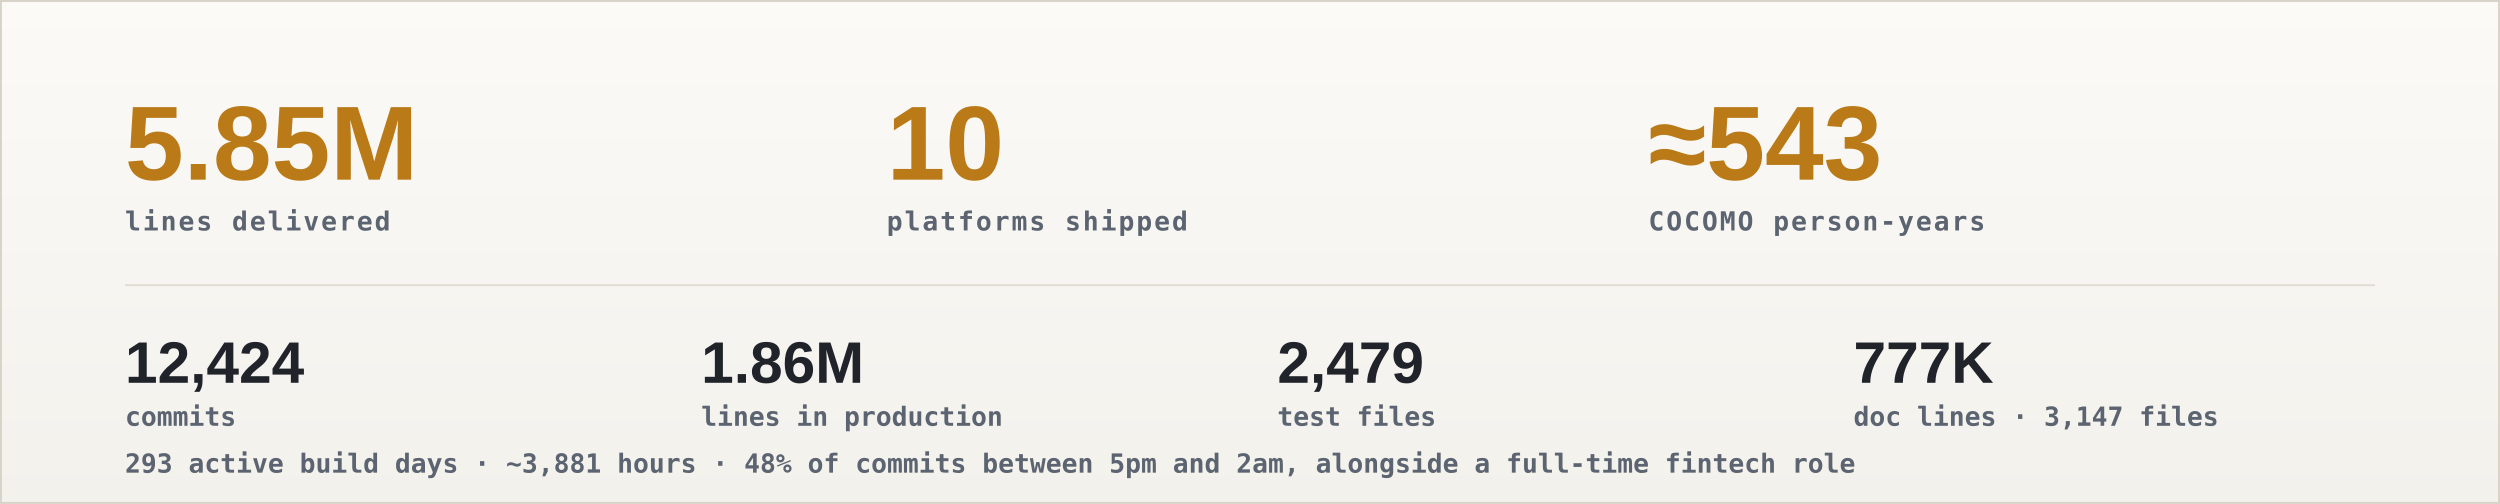
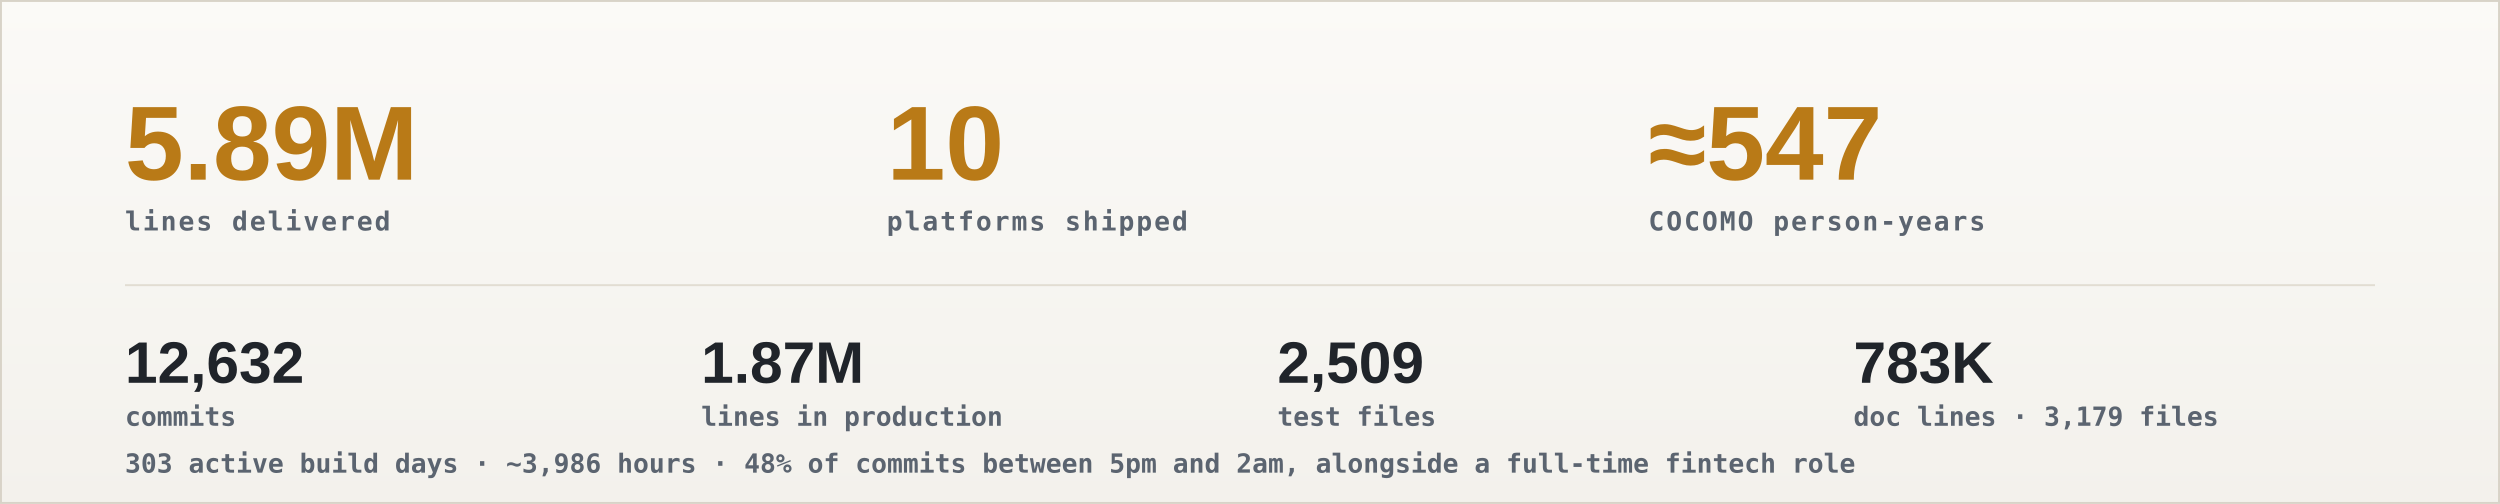
- <svg xmlns="http://www.w3.org/2000/svg" width="1280" height="258" viewBox="0 0 1280 258" role="img" aria-label="5.85M lines delivered, 10 platforms shipped, about 543 COCOMO person-years. 12,424 commits, 1.86M lines in production, 2,479 test files, 777K doc lines. 293 active days, about 3,881 hours, 48 percent between 5pm and 2am">
+ <svg xmlns="http://www.w3.org/2000/svg" width="1280" height="258" viewBox="0 0 1280 258" role="img" aria-label="5.89M lines delivered, 10 platforms shipped, about 547 COCOMO person-years. 12,632 commits, 1.87M lines in production, 2,509 test files, 783K doc lines. 303 active days, about 3,986 hours, 48 percent between 5pm and 2am">
  <defs>
    <linearGradient id="g" x1="0" y1="0" x2="0" y2="1">
      <stop offset="0" stop-color="#fbfaf7" />
      <stop offset="1" stop-color="#f3f1ec" />
    </linearGradient>
  </defs>
  <rect width="1280" height="258" fill="url(#g)" />
  <rect x="0.5" y="0.5" width="1279" height="257" fill="none" stroke="#d8d3c8" />
-   <text x="64" y="92" font-family="Avenir Next, Helvetica Neue, Arial, sans-serif" font-size="54" font-weight="700" fill="#b97a17">5.85M</text>
+   <text x="64" y="92" font-family="Avenir Next, Helvetica Neue, Arial, sans-serif" font-size="54" font-weight="700" fill="#b97a17">5.89M</text>
  <text x="64" y="118" font-family="SF Mono, Menlo, Consolas, monospace" font-size="13.5" font-weight="600" letter-spacing="1" fill="#5b6470">lines delivered</text>
  <text x="454" y="92" font-family="Avenir Next, Helvetica Neue, Arial, sans-serif" font-size="54" font-weight="700" fill="#b97a17">10</text>
  <text x="454" y="118" font-family="SF Mono, Menlo, Consolas, monospace" font-size="13.5" font-weight="600" letter-spacing="1" fill="#5b6470">platforms shipped</text>
-   <text x="844" y="92" font-family="Avenir Next, Helvetica Neue, Arial, sans-serif" font-size="54" font-weight="700" fill="#b97a17">≈543</text>
+   <text x="844" y="92" font-family="Avenir Next, Helvetica Neue, Arial, sans-serif" font-size="54" font-weight="700" fill="#b97a17">≈547</text>
  <text x="844" y="118" font-family="SF Mono, Menlo, Consolas, monospace" font-size="13.5" font-weight="600" letter-spacing="1" fill="#5b6470">COCOMO person-years</text>
  <line x1="64" y1="146" x2="1216" y2="146" stroke="#e2ddd2" />
-   <text x="64" y="196" font-family="Avenir Next, Helvetica Neue, Arial, sans-serif" font-size="30" font-weight="700" fill="#20242a">12,424</text>
+   <text x="64" y="196" font-family="Avenir Next, Helvetica Neue, Arial, sans-serif" font-size="30" font-weight="700" fill="#20242a">12,632</text>
  <text x="64" y="218" font-family="SF Mono, Menlo, Consolas, monospace" font-size="13.5" font-weight="600" fill="#5b6470">commits</text>
-   <text x="359" y="196" font-family="Avenir Next, Helvetica Neue, Arial, sans-serif" font-size="30" font-weight="700" fill="#20242a">1.86M</text>
+   <text x="359" y="196" font-family="Avenir Next, Helvetica Neue, Arial, sans-serif" font-size="30" font-weight="700" fill="#20242a">1.87M</text>
  <text x="359" y="218" font-family="SF Mono, Menlo, Consolas, monospace" font-size="13.5" font-weight="600" fill="#5b6470">lines in production</text>
-   <text x="654" y="196" font-family="Avenir Next, Helvetica Neue, Arial, sans-serif" font-size="30" font-weight="700" fill="#20242a">2,479</text>
+   <text x="654" y="196" font-family="Avenir Next, Helvetica Neue, Arial, sans-serif" font-size="30" font-weight="700" fill="#20242a">2,509</text>
  <text x="654" y="218" font-family="SF Mono, Menlo, Consolas, monospace" font-size="13.5" font-weight="600" fill="#5b6470">test files</text>
-   <text x="949" y="196" font-family="Avenir Next, Helvetica Neue, Arial, sans-serif" font-size="30" font-weight="700" fill="#20242a">777K</text>
-   <text x="949" y="218" font-family="SF Mono, Menlo, Consolas, monospace" font-size="13.5" font-weight="600" fill="#5b6470">doc lines · 3,147 files</text>
-   <text x="64" y="242" font-family="SF Mono, Menlo, Consolas, monospace" font-size="13.5" font-weight="600" fill="#5b6470">293 active build days · ~3,881 hours · 48% of commits between 5pm and 2am, alongside a full-time fintech role</text>
+   <text x="949" y="196" font-family="Avenir Next, Helvetica Neue, Arial, sans-serif" font-size="30" font-weight="700" fill="#20242a">783K</text>
+   <text x="949" y="218" font-family="SF Mono, Menlo, Consolas, monospace" font-size="13.5" font-weight="600" fill="#5b6470">doc lines · 3,179 files</text>
+   <text x="64" y="242" font-family="SF Mono, Menlo, Consolas, monospace" font-size="13.5" font-weight="600" fill="#5b6470">303 active build days · ~3,986 hours · 48% of commits between 5pm and 2am, alongside a full-time fintech role</text>
</svg>
